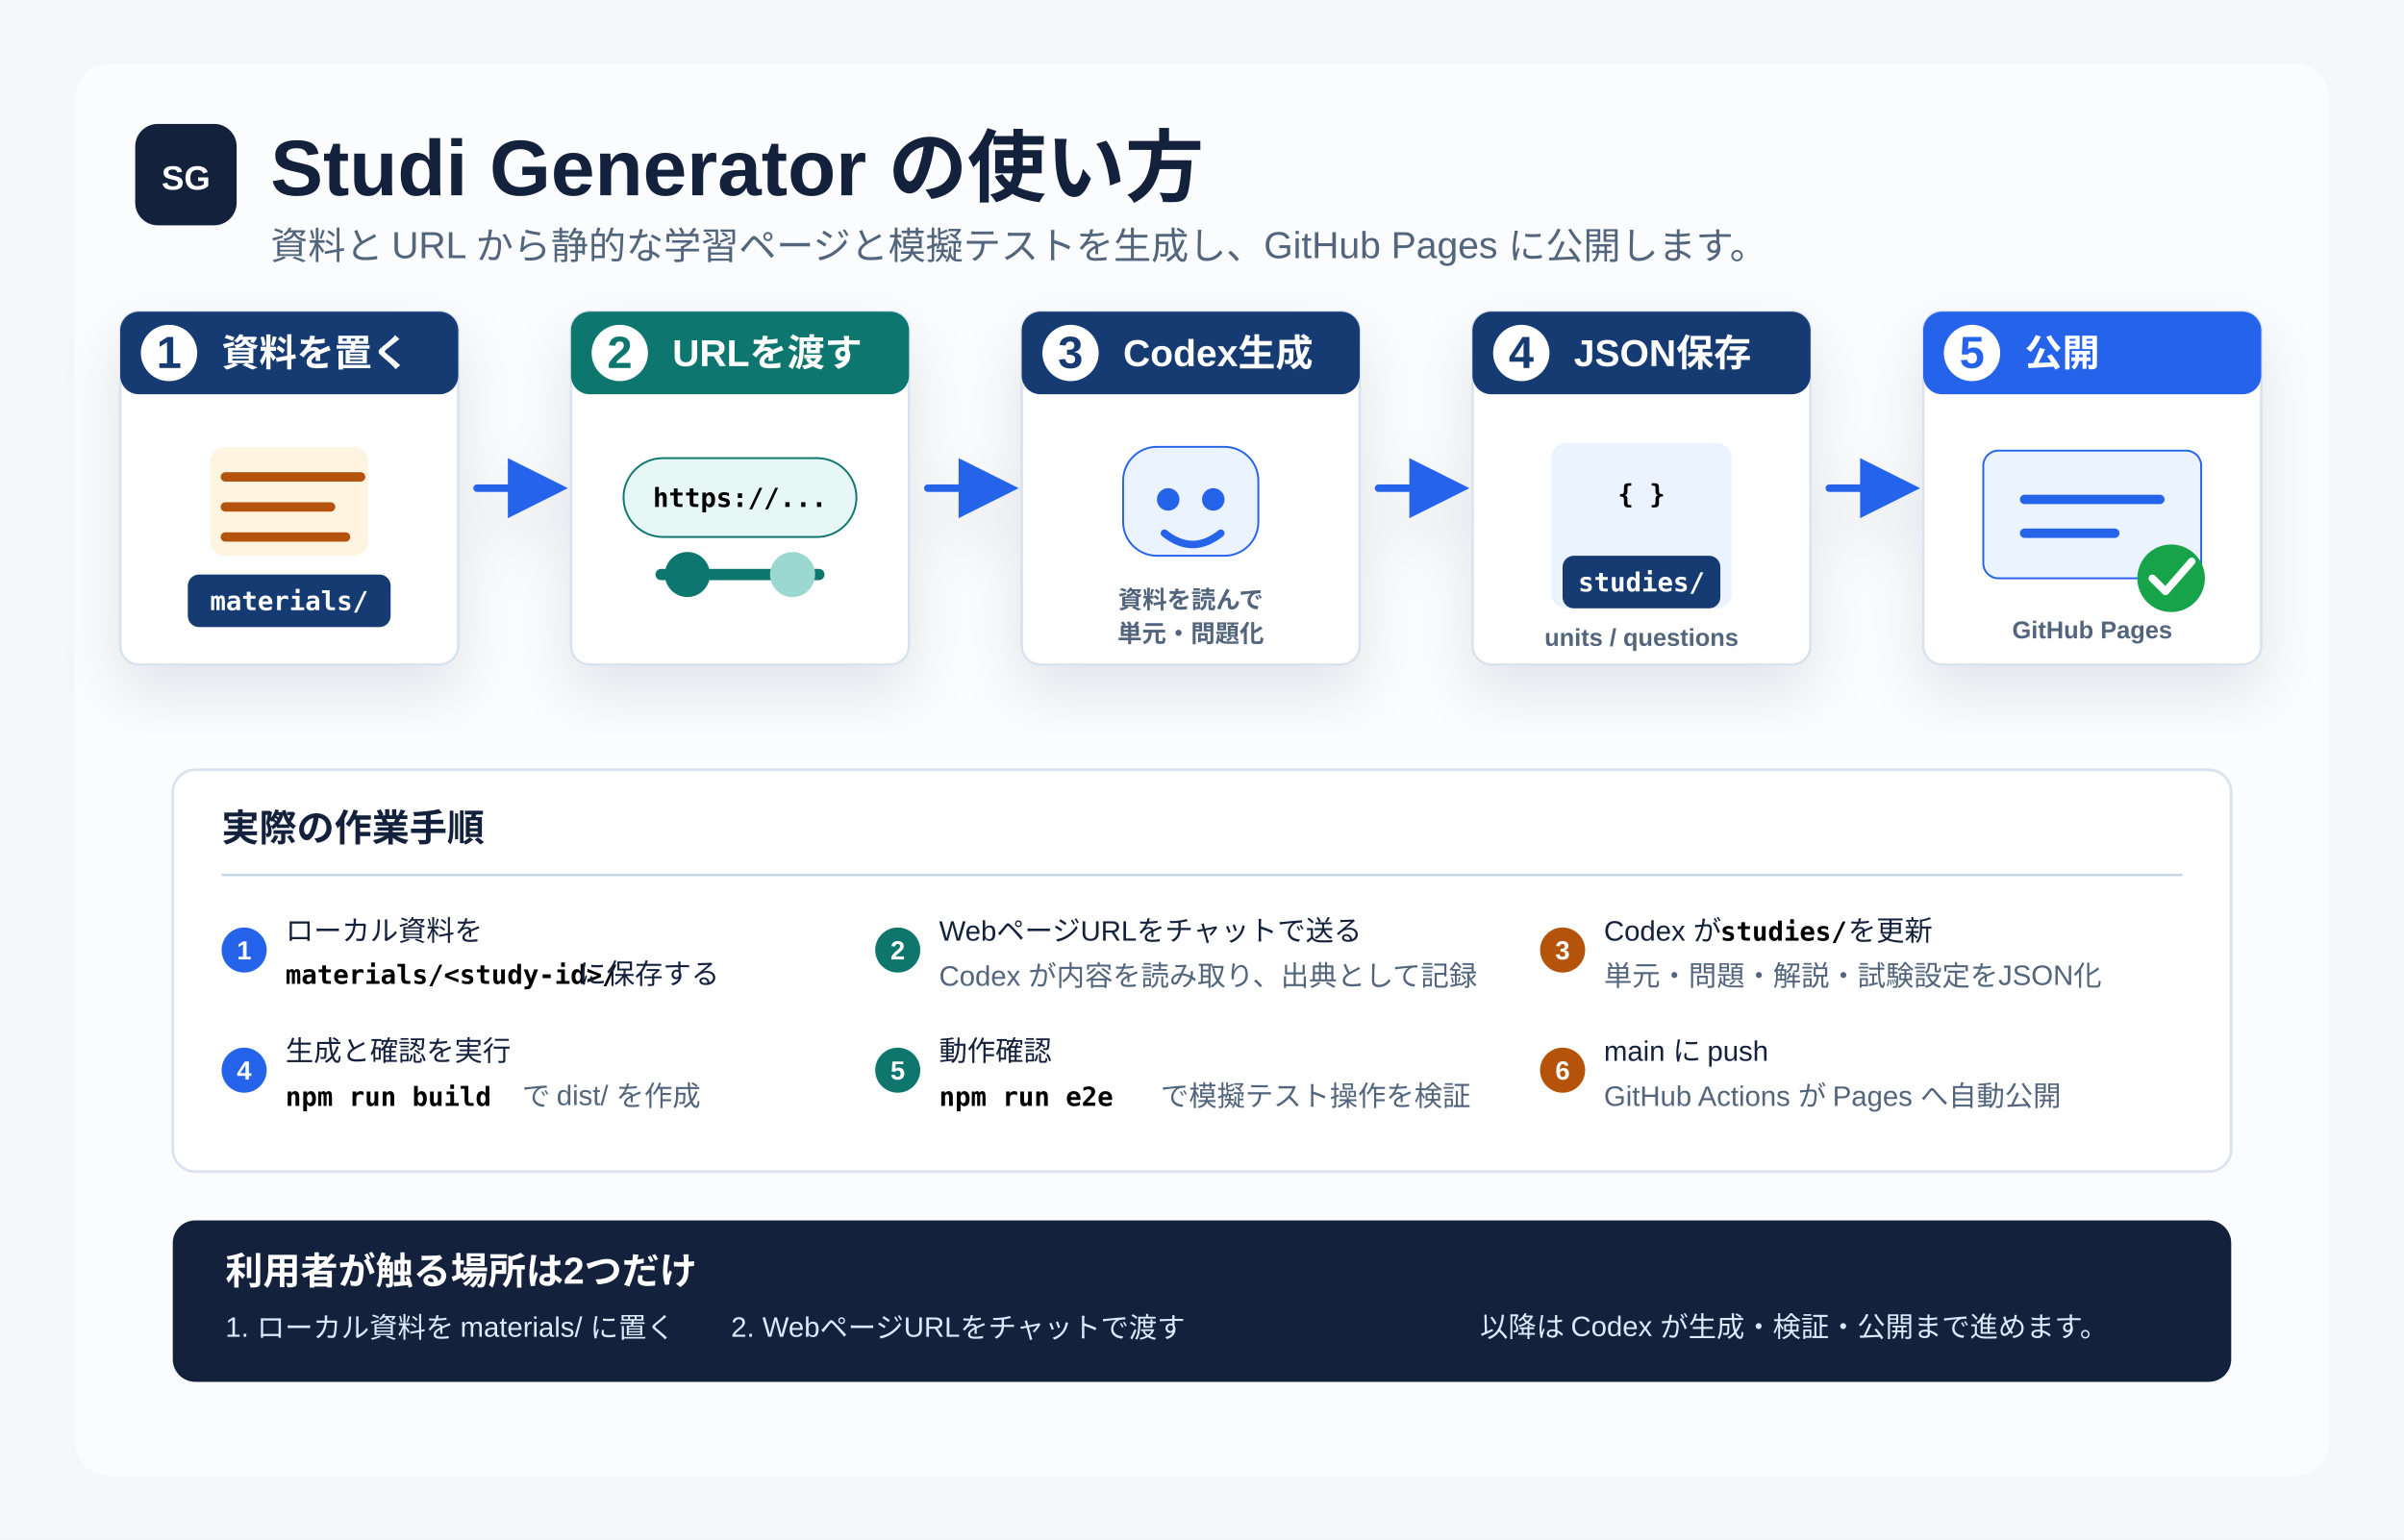
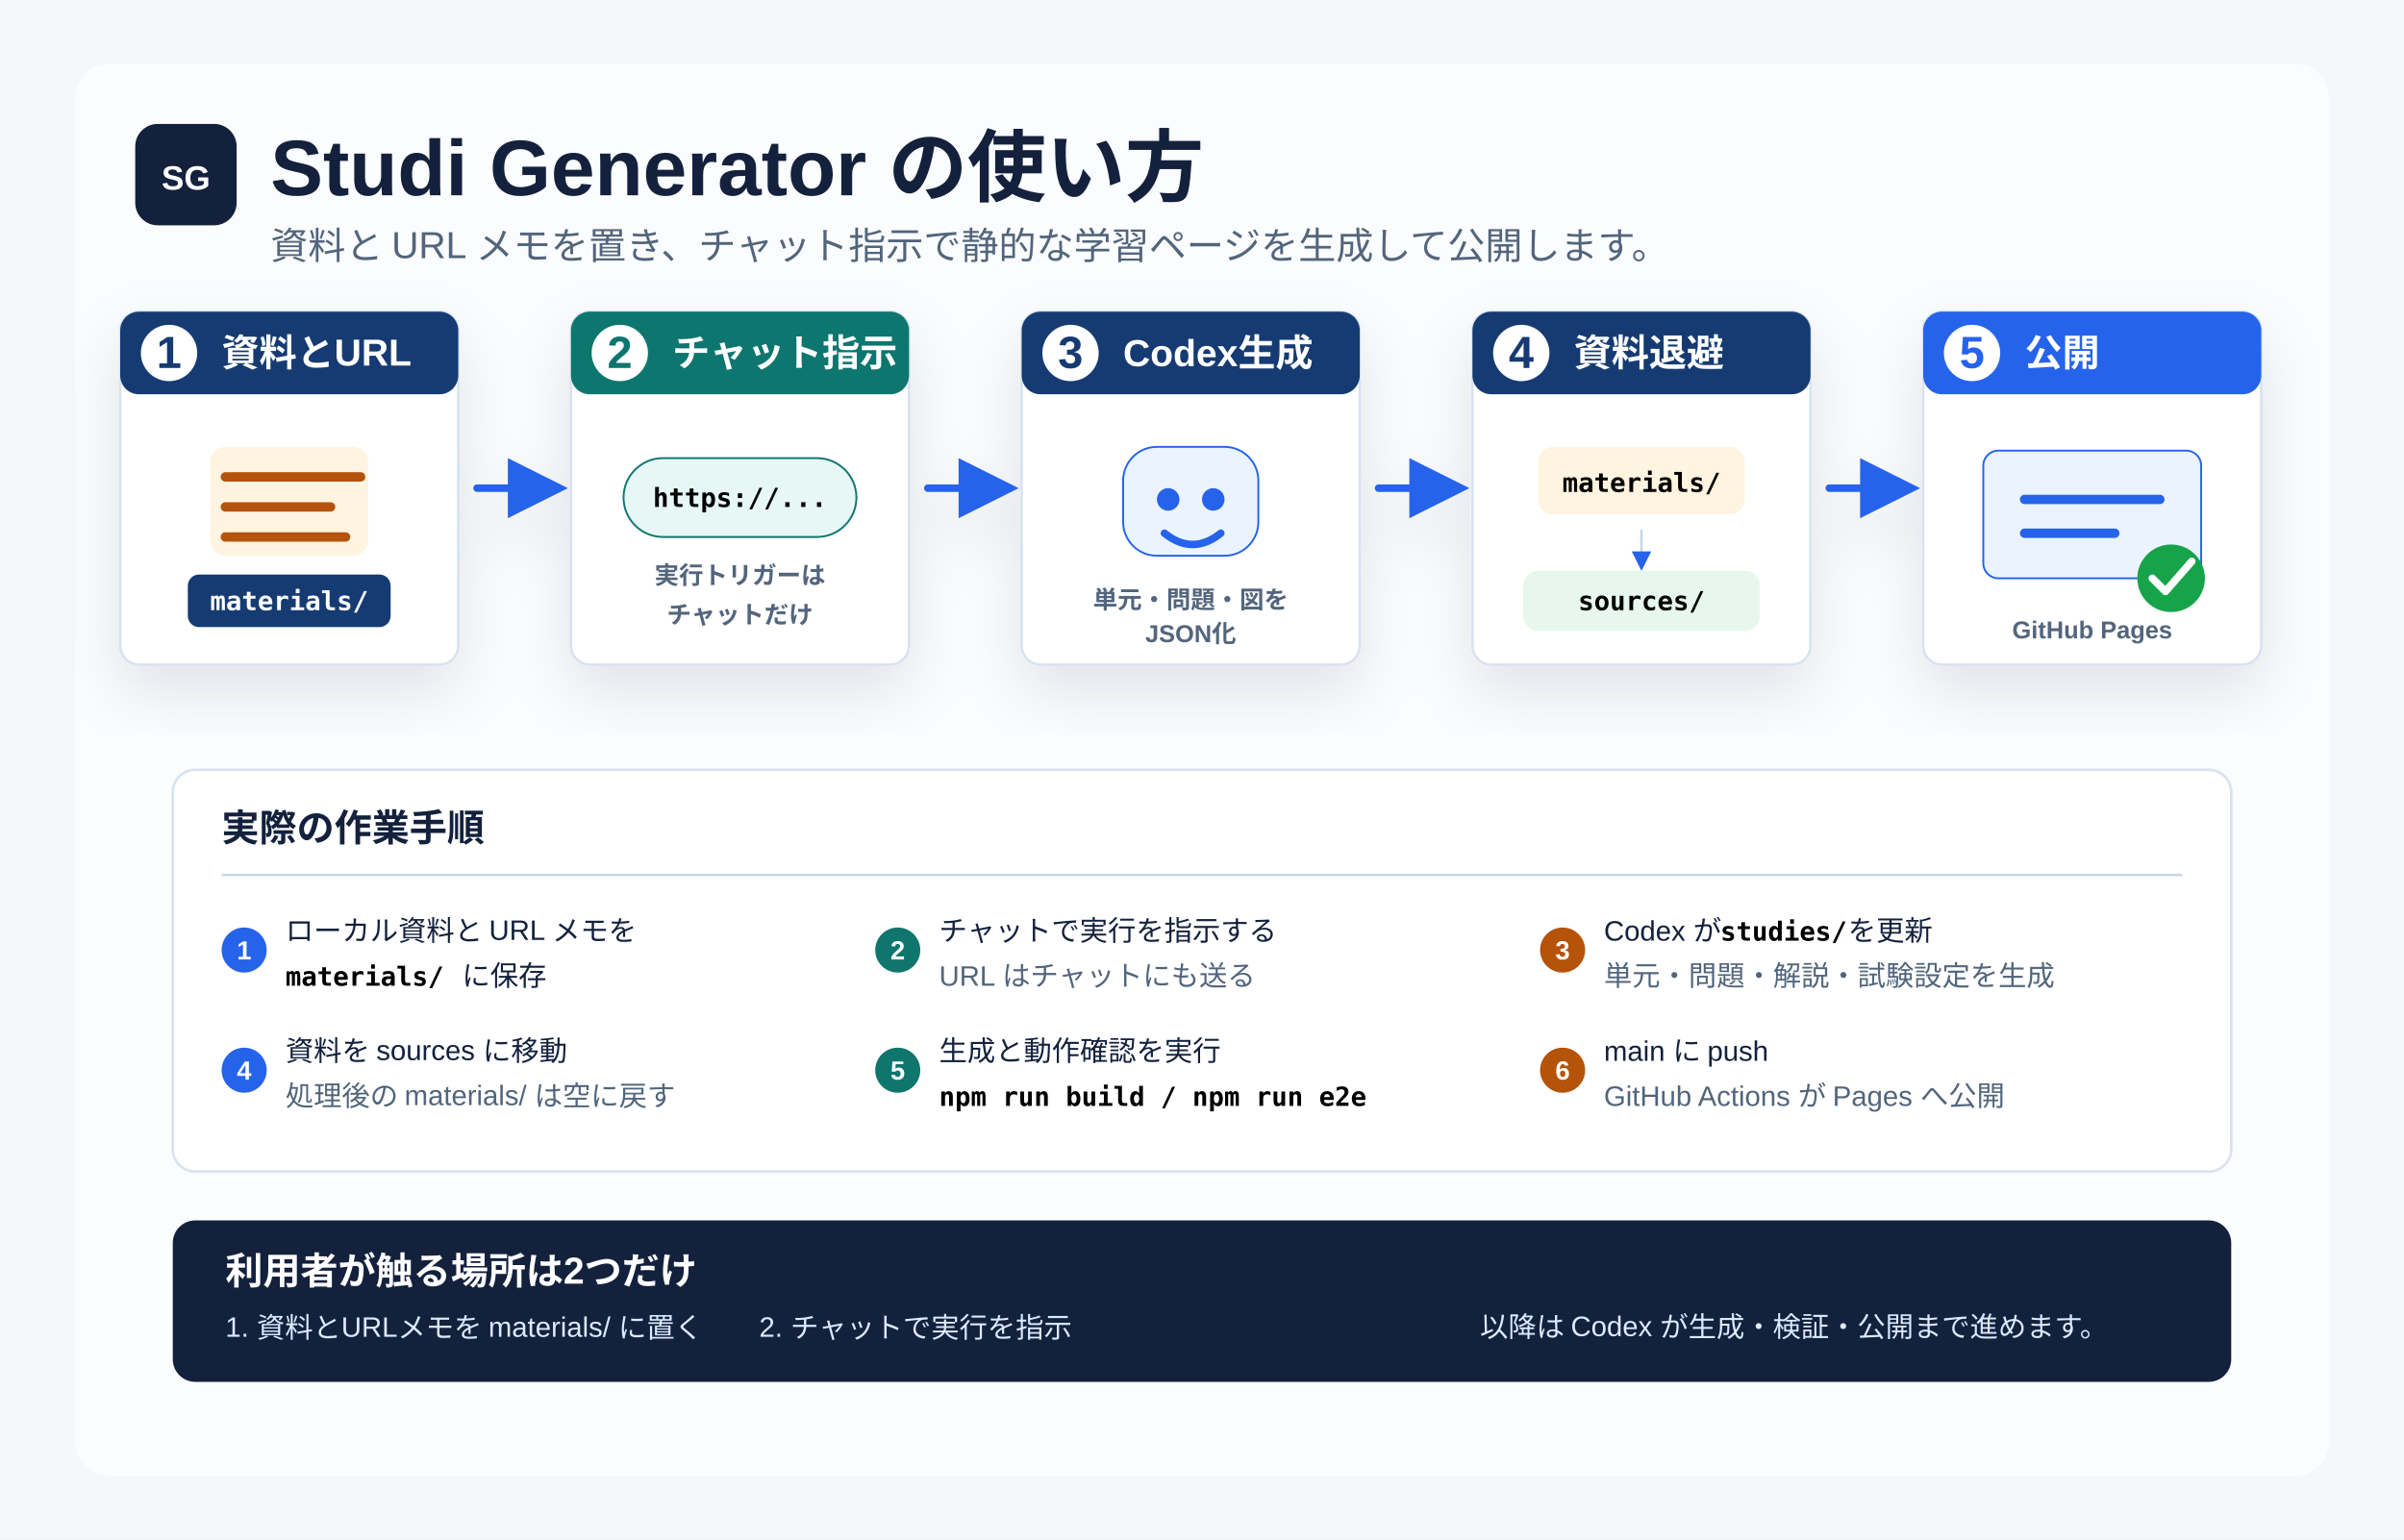
<svg xmlns="http://www.w3.org/2000/svg" width="1280" height="820" viewBox="0 0 1280 820" role="img" aria-labelledby="title desc">
  <defs>
    <style>
      .bg { fill: #f5f7fb; }
      .ink { fill: #14213d; }
      .muted { fill: #52657c; }
      .panel { fill: #ffffff; stroke: #d9e3ef; stroke-width: 1.4; }
      .panelTop { fill: #163b72; }
      .teal { fill: #0f766e; }
      .blue { fill: #2563eb; }
      .amber { fill: #b45309; }
+       .green { fill: #15803d; }
      .softBlue { fill: #eaf3ff; }
      .softTeal { fill: #e6f7f5; }
      .softAmber { fill: #fff4df; }
+       .softGreen { fill: #e8f7ed; }
      .line { stroke: #2563eb; stroke-width: 4; fill: none; stroke-linecap: round; stroke-linejoin: round; }
      .thinLine { stroke: #c7d5e7; stroke-width: 1.3; fill: none; }
      .title { font: 800 42px "Noto Sans JP", "Yu Gothic", Arial, sans-serif; }
      .subtitle { font: 500 20px "Noto Sans JP", "Yu Gothic", Arial, sans-serif; }
      .h2 { font: 800 20px "Noto Sans JP", "Yu Gothic", Arial, sans-serif; }
      .body { font: 500 15px "Noto Sans JP", "Yu Gothic", Arial, sans-serif; }
      .small { font: 700 13px "Noto Sans JP", "Yu Gothic", Arial, sans-serif; }
      .stepNo { font: 900 24px Arial, sans-serif; }
      .code { font: 700 14px "Consolas", "Roboto Mono", monospace; }
    </style>
    <filter id="shadow" x="-20%" y="-20%" width="140%" height="140%">
      <feDropShadow dx="0" dy="14" stdDeviation="16" flood-color="#0f172a" flood-opacity="0.10" />
    </filter>
    <marker id="arrow" viewBox="0 0 10 10" refX="8" refY="5" markerWidth="8" markerHeight="8" orient="auto-start-reverse">
      <path d="M 0 0 L 10 5 L 0 10 z" fill="#2563eb" />
    </marker>
  </defs>
  <rect class="bg" width="1280" height="820" />
  <rect x="40" y="34" width="1200" height="752" rx="18" fill="#ffffff" opacity="0.62" />
  <g transform="translate(72 66)">
    <rect x="0" y="0" width="54" height="54" rx="12" fill="#14213d" />
    <text x="27" y="35" text-anchor="middle" font-family="Arial, sans-serif" font-size="18" font-weight="900" fill="#fff">SG</text>
    <text class="title ink" x="72" y="38">Studi Generator の使い方</text>
-     <text class="subtitle muted" x="72" y="72">資料と URL から静的な学習ページと模擬テストを生成し、GitHub Pages に公開します。</text>
+     <text class="subtitle muted" x="72" y="72">資料と URL メモを置き、チャット指示で静的な学習ページを生成して公開します。</text>
  </g>
  <g transform="translate(64 166)" filter="url(#shadow)">
    <g transform="translate(0 0)">
      <rect class="panel" width="180" height="188" rx="10" />
      <rect class="panelTop" width="180" height="44" rx="10" />
      <circle cx="26" cy="22" r="15" fill="#fff" />
      <text class="stepNo" x="26" y="30" text-anchor="middle" fill="#163b72">1</text>
-       <text class="h2" x="54" y="29" fill="#fff">資料を置く</text>
+       <text class="h2" x="54" y="29" fill="#fff">資料とURL</text>
      <rect x="48" y="72" width="84" height="58" rx="8" class="softAmber" />
      <path d="M56 88h72M56 104h56M56 120h64" stroke="#b45309" stroke-width="5" stroke-linecap="round" />
      <rect x="36" y="140" width="108" height="28" rx="6" fill="#163b72" />
      <text class="code" x="90" y="159" text-anchor="middle" fill="#fff">materials/</text>
    </g>
    <path class="line" marker-end="url(#arrow)" d="M190 94h42" />
    <g transform="translate(240 0)">
      <rect class="panel" width="180" height="188" rx="10" />
      <rect width="180" height="44" rx="10" fill="#0f766e" />
      <circle cx="26" cy="22" r="15" fill="#fff" />
      <text class="stepNo" x="26" y="30" text-anchor="middle" fill="#0f766e">2</text>
-       <text class="h2" x="54" y="29" fill="#fff">URLを渡す</text>
+       <text class="h2" x="54" y="29" fill="#fff">チャット指示</text>
      <rect x="28" y="78" width="124" height="42" rx="21" class="softTeal" stroke="#0f766e" />
      <text class="code" x="90" y="104" text-anchor="middle">https://...</text>
-       <path d="M48 140h84" stroke="#0f766e" stroke-width="6" stroke-linecap="round" />
-       <circle cx="62" cy="140" r="12" class="teal" />
-       <circle cx="118" cy="140" r="12" fill="#9bd8d1" />
+       <text class="small muted" x="90" y="145" text-anchor="middle">実行トリガーは</text>
+       <text class="small muted" x="90" y="166" text-anchor="middle">チャットだけ</text>
    </g>
    <path class="line" marker-end="url(#arrow)" d="M430 94h42" />
    <g transform="translate(480 0)">
      <rect class="panel" width="180" height="188" rx="10" />
      <rect class="panelTop" width="180" height="44" rx="10" />
      <circle cx="26" cy="22" r="15" fill="#fff" />
      <text class="stepNo" x="26" y="30" text-anchor="middle" fill="#163b72">3</text>
      <text class="h2" x="54" y="29" fill="#fff">Codex生成</text>
      <rect x="54" y="72" width="72" height="58" rx="18" class="softBlue" stroke="#2563eb" />
      <circle cx="78" cy="100" r="6" class="blue" />
      <circle cx="102" cy="100" r="6" class="blue" />
      <path d="M76 118c10 8 20 8 30 0" class="line" stroke-width="3" />
-       <text class="small muted" x="90" y="158" text-anchor="middle">資料を読んで</text>
-       <text class="small muted" x="90" y="176" text-anchor="middle">単元・問題化</text>
+       <text class="small muted" x="90" y="158" text-anchor="middle">単元・問題・図を</text>
+       <text class="small muted" x="90" y="176" text-anchor="middle">JSON化</text>
    </g>
    <path class="line" marker-end="url(#arrow)" d="M670 94h42" />
    <g transform="translate(720 0)">
      <rect class="panel" width="180" height="188" rx="10" />
      <rect class="panelTop" width="180" height="44" rx="10" />
      <circle cx="26" cy="22" r="15" fill="#fff" />
      <text class="stepNo" x="26" y="30" text-anchor="middle" fill="#163b72">4</text>
-       <text class="h2" x="54" y="29" fill="#fff">JSON保存</text>
-       <rect x="42" y="70" width="96" height="88" rx="8" class="softBlue" />
-       <text class="code" x="90" y="102" text-anchor="middle">{ }</text>
-       <rect x="48" y="130" width="84" height="28" rx="6" fill="#163b72" />
-       <text class="code" x="90" y="149" text-anchor="middle" fill="#fff">studies/</text>
-       <text class="small muted" x="90" y="178" text-anchor="middle">units / questions</text>
+       <text class="h2" x="54" y="29" fill="#fff">資料退避</text>
+       <rect x="35" y="72" width="110" height="36" rx="8" class="softAmber" />
+       <text class="code" x="90" y="96" text-anchor="middle">materials/</text>
+       <path class="thinLine" d="M90 116v20" marker-end="url(#arrow)" />
+       <rect x="27" y="138" width="126" height="32" rx="8" class="softGreen" />
+       <text class="code" x="90" y="159" text-anchor="middle">sources/</text>
    </g>
    <path class="line" marker-end="url(#arrow)" d="M910 94h42" />
    <g transform="translate(960 0)">
      <rect class="panel" width="180" height="188" rx="10" />
      <rect width="180" height="44" rx="10" fill="#2563eb" />
      <circle cx="26" cy="22" r="15" fill="#fff" />
      <text class="stepNo" x="26" y="30" text-anchor="middle" fill="#2563eb">5</text>
      <text class="h2" x="54" y="29" fill="#fff">公開</text>
      <rect x="32" y="74" width="116" height="68" rx="8" class="softBlue" stroke="#2563eb" />
      <path d="M54 100h72M54 118h48" stroke="#2563eb" stroke-width="5" stroke-linecap="round" />
      <circle cx="132" cy="142" r="18" fill="#16a34a" />
      <path d="m122 142 7 7 14-16" stroke="#fff" stroke-width="4" fill="none" stroke-linecap="round" stroke-linejoin="round" />
      <text class="small muted" x="90" y="174" text-anchor="middle">GitHub Pages</text>
    </g>
  </g>
  <g transform="translate(92 410)">
    <rect class="panel" width="1096" height="214" rx="12" />
    <text class="h2 ink" x="26" y="38">実際の作業手順</text>
    <line class="thinLine" x1="26" y1="56" x2="1070" y2="56" />
    <g transform="translate(26 84)">
      <circle cx="12" cy="12" r="12" class="blue" />
      <text x="12" y="17" text-anchor="middle" font-family="Arial" font-size="14" font-weight="800" fill="#fff">1</text>
-       <text class="body ink" x="34" y="7">ローカル資料を</text>
-       <text class="code" x="34" y="30">materials/&lt;study-id&gt;/</text>
-       <text class="body ink" x="190" y="30">に保存する</text>
+       <text class="body ink" x="34" y="7">ローカル資料と URL メモを</text>
+       <text class="code" x="34" y="31">materials/</text>
+       <text class="body ink" x="128" y="31">に保存</text>
    </g>
    <g transform="translate(374 84)">
      <circle cx="12" cy="12" r="12" class="teal" />
      <text x="12" y="17" text-anchor="middle" font-family="Arial" font-size="14" font-weight="800" fill="#fff">2</text>
-       <text class="body ink" x="34" y="7">WebページURLをチャットで送る</text>
-       <text class="body muted" x="34" y="31">Codex が内容を読み取り、出典として記録</text>
+       <text class="body ink" x="34" y="7">チャットで実行を指示する</text>
+       <text class="body muted" x="34" y="31">URL はチャットにも送る</text>
    </g>
    <g transform="translate(728 84)">
      <circle cx="12" cy="12" r="12" class="amber" />
      <text x="12" y="17" text-anchor="middle" font-family="Arial" font-size="14" font-weight="800" fill="#fff">3</text>
      <text class="body ink" x="34" y="7">Codex が</text>
      <text class="code" x="96" y="7">studies/</text>
      <text class="body ink" x="164" y="7">を更新</text>
-       <text class="body muted" x="34" y="31">単元・問題・解説・試験設定をJSON化</text>
+       <text class="body muted" x="34" y="31">単元・問題・解説・試験設定を生成</text>
    </g>
    <g transform="translate(26 148)">
      <circle cx="12" cy="12" r="12" class="blue" />
      <text x="12" y="17" text-anchor="middle" font-family="Arial" font-size="14" font-weight="800" fill="#fff">4</text>
-       <text class="body ink" x="34" y="7">生成と確認を実行</text>
-       <text class="code" x="34" y="31">npm run build</text>
-       <text class="body muted" x="160" y="31">で dist/ を作成</text>
+       <text class="body ink" x="34" y="7">資料を sources に移動</text>
+       <text class="body muted" x="34" y="31">処理後の materials/ は空に戻す</text>
    </g>
    <g transform="translate(374 148)">
      <circle cx="12" cy="12" r="12" class="teal" />
      <text x="12" y="17" text-anchor="middle" font-family="Arial" font-size="14" font-weight="800" fill="#fff">5</text>
-       <text class="body ink" x="34" y="7">動作確認</text>
-       <text class="code" x="34" y="31">npm run e2e</text>
-       <text class="body muted" x="152" y="31">で模擬テスト操作を検証</text>
+       <text class="body ink" x="34" y="7">生成と動作確認を実行</text>
+       <text class="code" x="34" y="31">npm run build / npm run e2e</text>
    </g>
    <g transform="translate(728 148)">
      <circle cx="12" cy="12" r="12" class="amber" />
      <text x="12" y="17" text-anchor="middle" font-family="Arial" font-size="14" font-weight="800" fill="#fff">6</text>
      <text class="body ink" x="34" y="7">main に push</text>
-       <text class="body muted" x="34" y="31">GitHub Actions が Pages へ自動公開</text>
+       <text class="body muted" x="34" y="31">GitHub Actions が Pages へ公開</text>
    </g>
  </g>
  <g transform="translate(92 650)">
    <rect width="1096" height="86" rx="12" fill="#14213d" />
    <text class="h2" x="28" y="34" fill="#fff">利用者が触る場所は2つだけ</text>
-     <text class="body" x="28" y="62" fill="#dbeafe">1. ローカル資料を materials/ に置く　　2. WebページURLをチャットで渡す</text>
+     <text class="body" x="28" y="62" fill="#dbeafe">1. 資料とURLメモを materials/ に置く　　2. チャットで実行を指示</text>
    <text class="body" x="696" y="62" fill="#dbeafe">以降は Codex が生成・検証・公開まで進めます。</text>
  </g>
</svg>
